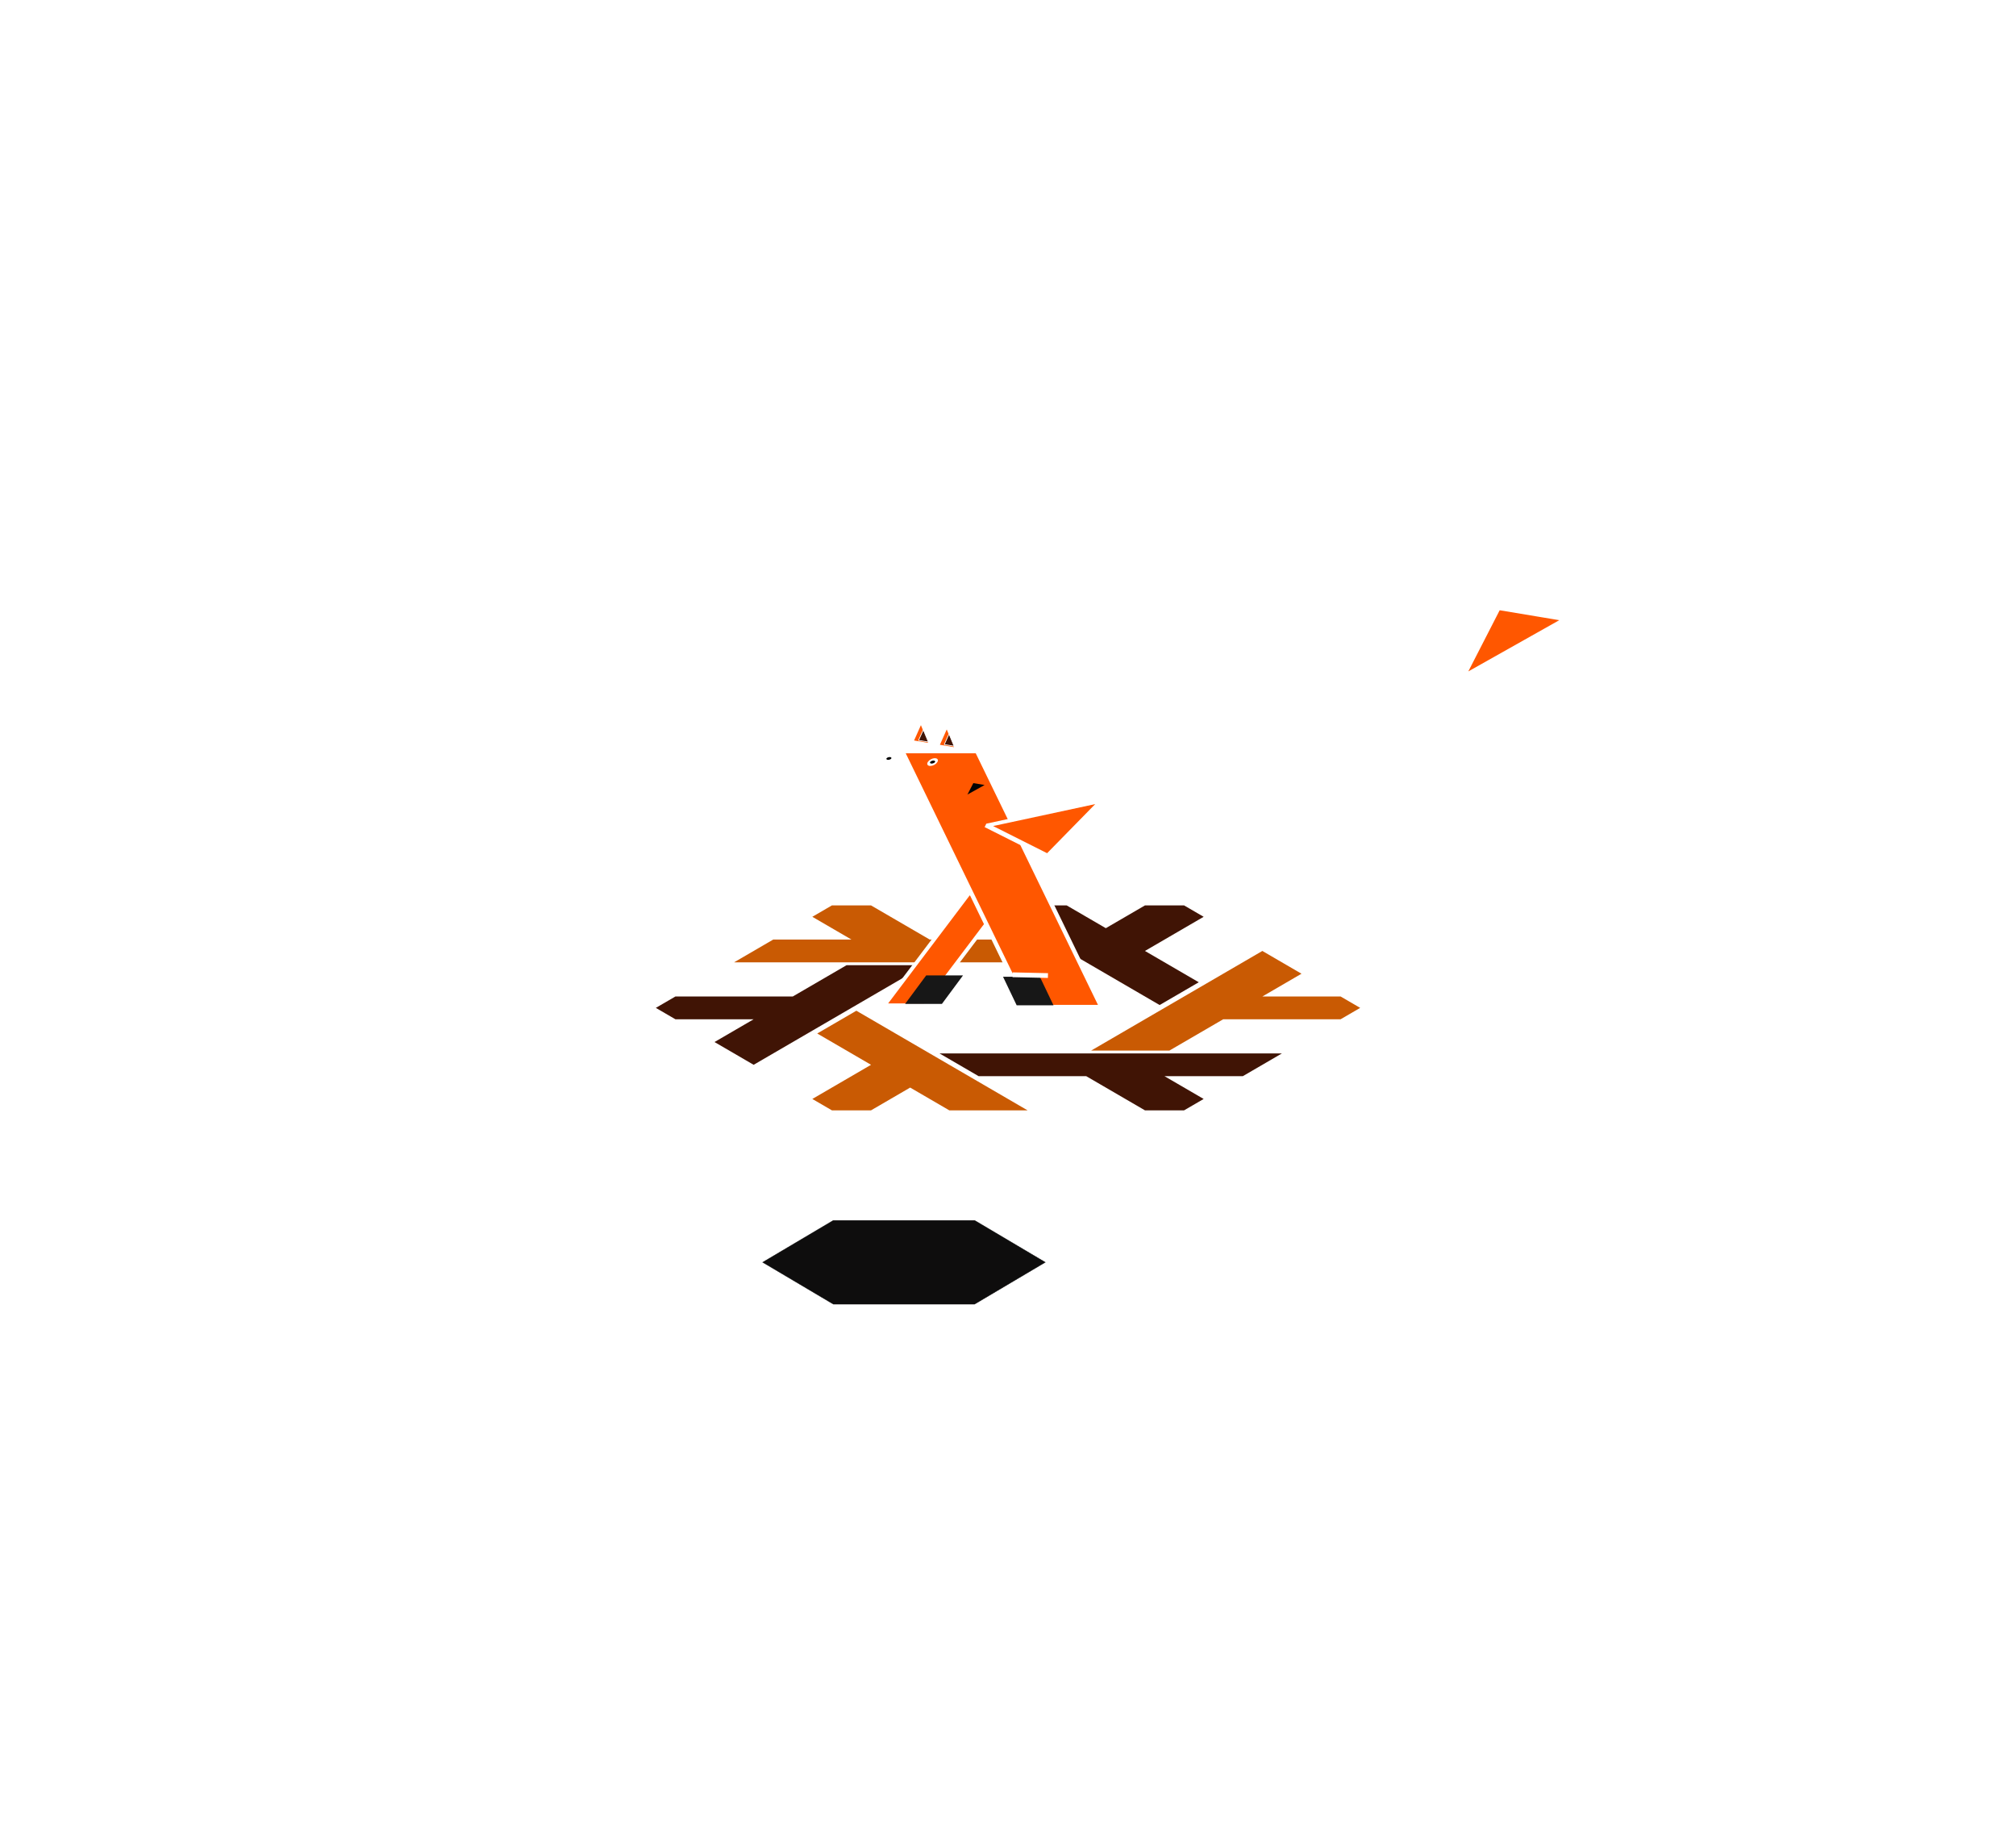
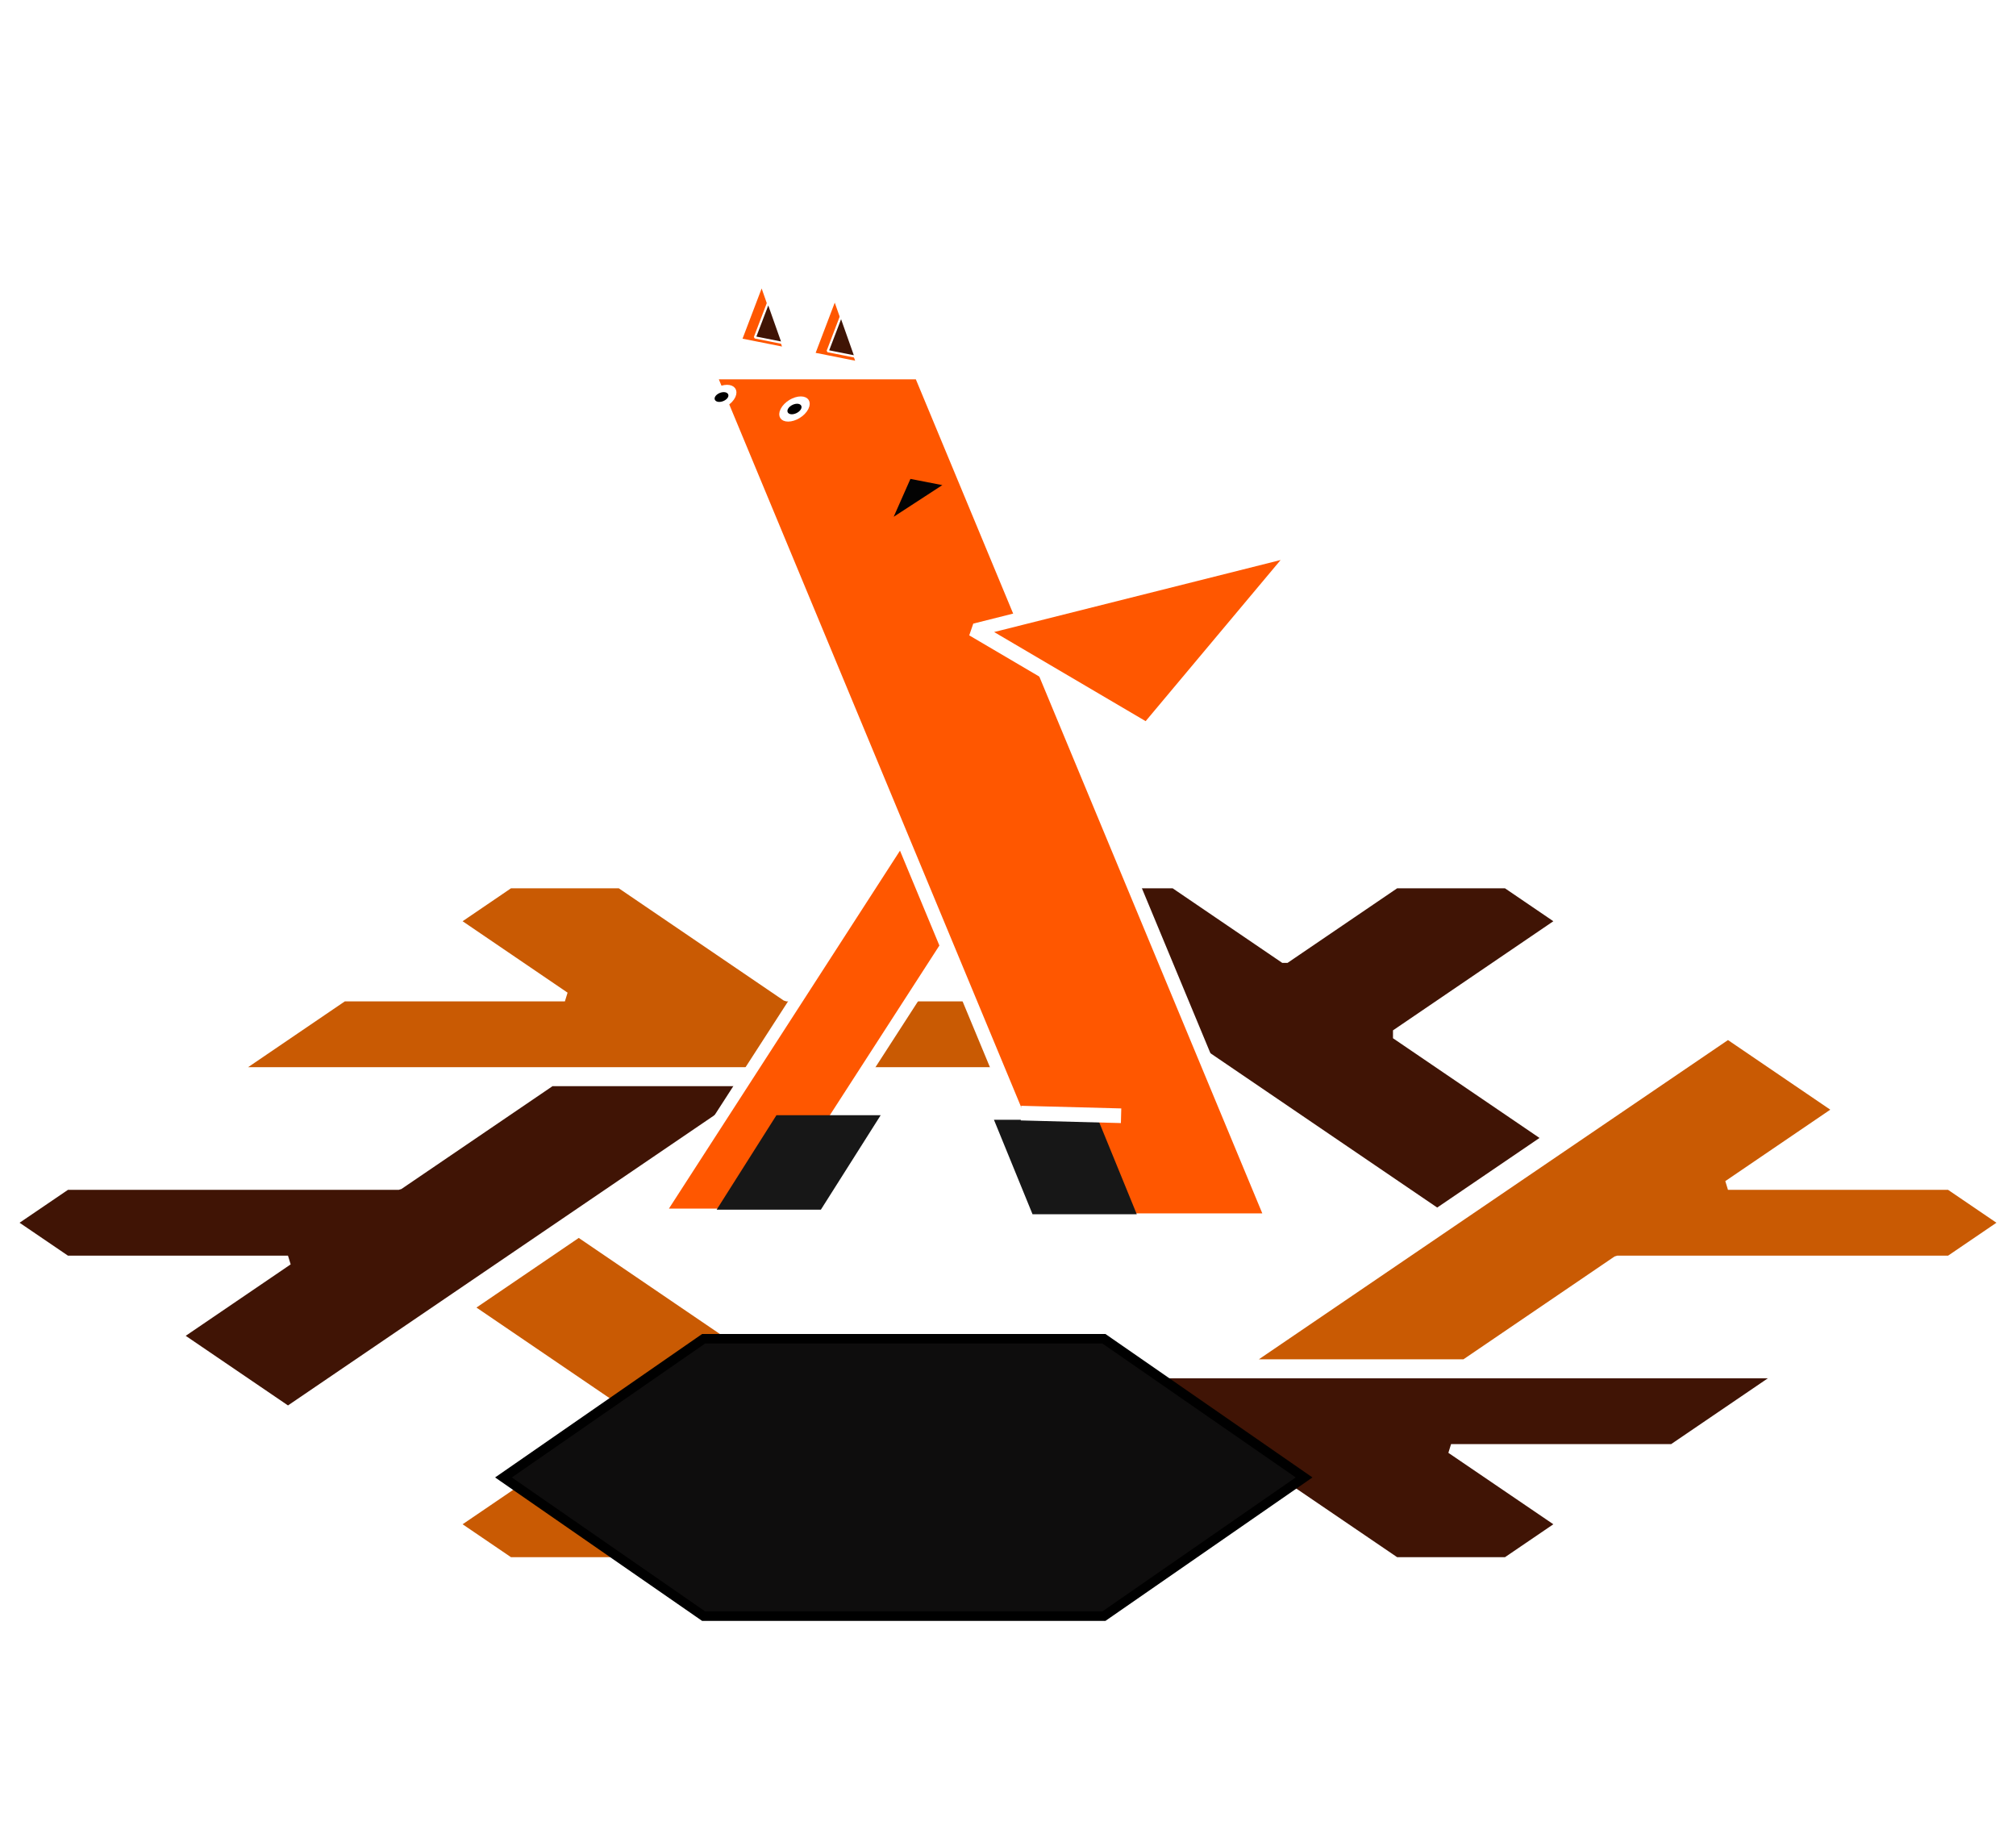
<svg xmlns="http://www.w3.org/2000/svg" xmlns:ns1="https://boxy-svg.com" viewBox="-4228.057 -2992.984 8456.115 7673.736">
-   <polygon points="-800.19 1341.35 -636.05 1245.85 82.047 1663.65 -246.23 1663.65 -410.37 1568.15 -574.51 1663.65 -738.65 1663.65 -820.72 1615.9 -574.51 1472.66" style="fill: rgb(201, 90, 3); stroke-width: 1;" />
-   <polygon points="-677.1 1054.86 -348.82 1054.86 -1066.9 1472.66 -1231 1377.16 -1066.9 1281.66 -1395.1 1281.66 -1477.2 1233.91 -1395.1 1186.17 -902.78 1186.17" style="fill: rgb(64, 20, 5); stroke-width: 1;" />
-   <polygon points="123.082 947.427 287.22 1042.92 -1149 1042.92 -984.86 947.427 -656.57 947.427 -820.72 851.931 -738.65 804.183 -574.51 804.183 -328.3 947.427" style="fill: rgb(201, 90, 3); stroke-width: 1;" />
-   <polygon points="800.155 1126.48 636.014 1221.98 -82.091 804.183 246.185 804.183 410.324 899.679 574.462 804.183 738.605 804.183 820.665 851.931 574.462 995.175" style="fill: rgb(64, 20, 5); stroke-width: 1;" />
-   <polygon points="677.045 1412.97 348.772 1412.97 1066.87 995.175 1231.02 1090.67 1066.87 1186.17 1395.15 1186.17 1477.22 1233.91 1395.15 1281.66 902.735 1281.66" style="fill: rgb(201, 90, 3); stroke-width: 1;" />
-   <polygon points="-123.13 1520.41 -287.26 1424.91 1148.94 1424.91 984.805 1520.41 656.531 1520.41 820.665 1615.9 738.605 1663.65 574.462 1663.65 328.255 1520.41" style="fill: rgb(64, 20, 5); stroke-width: 1;" />
-   <path d="M -315.24 -1344.352 L -139.532 -1047.766 L -139.532 -454.594 L -315.24 -158.008 L -490.948 -454.594 L -490.948 -1047.766 Z" ns1:shape="n-gon -315.24 -751.18 202.89 593.172 6 0 1@66ec063c" style="stroke: rgb(0, 0, 0); fill: rgb(14, 13, 13); stroke-width: 1; transform-box: fill-box; transform-origin: 50% 50%;" transform="matrix(0, -1, 1, 0, 314.8178, 1985.619)" />
-   <rect x="-1278.7" y="-618.56" width="170.809" height="472.85" style="stroke-width: 20; stroke: rgb(255, 255, 255); fill: rgb(255, 87, 0); stroke-linecap: round; stroke-linejoin: bevel;" transform="matrix(1, 0, -0.755075, 1, 648.4026, 1370.956)" />
-   <rect x="-2074.1" y="-160.07" width="154.458" height="119.694" style="stroke: rgb(0, 0, 0); stroke-width: 0; fill: rgb(23, 23, 23); transform-box: fill-box; transform-origin: 50.308% 49.705%;" transform="matrix(1, 0, -0.74053, 1, 1612.476, 1257.731)" />
-   <rect x="-2347.9" y="-1406.5" width="313.626" height="1075.18" style="stroke-width: 20; stroke: rgb(255, 255, 255); fill: rgb(255, 87, 0); stroke-linecap: round; stroke-linejoin: bevel;" transform="matrix(1, 0, 0.485872, 1, 2587.45, 1562.651)" />
-   <rect x="-2074.1" y="-160.07" width="154.458" height="119.694" style="stroke: rgb(0, 0, 0); stroke-width: 0; fill: rgb(23, 23, 23); transform-origin: -1996.4px -100.577px;" transform="matrix(1, 0, 0.477806, 1, 2129.788, 1263.545)" />
-   <path d="M -1026.387 238.97 L -975.018 548.134 L -1260.4 548.134 L -1026.387 238.97 Z" ns1:shape="triangle -1260.4 238.97 285.382 309.164 0.82 0 1@50790a47" style="stroke-linecap: round; stroke-linejoin: bevel; stroke-width: 20; stroke: rgb(255, 255, 255); fill: rgb(255, 87, 0); transform-box: fill-box; transform-origin: 50% 50%;" transform="matrix(0.893377, 0.449307, -0.883085, 0.675217, 1520.859, 665.2449)" />
-   <path d="M -322.444 57.132 L -306.306 131.046 L -395.96 131.046 L -322.444 57.132 Z" ns1:shape="triangle -395.96 57.132 89.654 73.914 0.82 0 1@aa5d4ec1" style="stroke-linecap: round; stroke-linejoin: bevel; stroke-width: 20; stroke: rgb(255, 255, 255); fill: rgb(255, 255, 255); transform-box: fill-box; transform-origin: 57.648% 53.884%;" transform="matrix(-0.978755, 0.205032, 0.2702, -1.078308, 880.2548, 958.3458)" />
-   <path d="M -1026.387 238.97 L -975.018 548.134 L -1260.4 548.134 L -1026.387 238.97 Z" ns1:shape="triangle -1260.4 238.97 285.382 309.164 0.82 0 1@50790a47" style="stroke-linecap: round; stroke-linejoin: bevel; stroke-width: 20; stroke: rgb(255, 255, 255); fill: rgb(255, 87, 0); transform-origin: -1117.71px 393.552px;" transform="matrix(-0.98643, -0.164183, 0.643143, -0.906711, 742.8322, -107.7214)" />
-   <path d="M -42.771 68.415 L 21.618 171.667 L -69.199 171.667 L -42.771 68.415 Z" ns1:shape="triangle -69.199 68.415 90.817 103.252 0.291 0 1@b01645ec" style="fill: rgb(255, 87, 0); stroke: rgb(255, 255, 255); stroke-width: 20; stroke-linecap: round; stroke-linejoin: bevel; transform-box: fill-box; transform-origin: 50% 50%;" transform="matrix(0.985888, 0.167406, -0.167406, 0.985888, -311.3153, -37.42482)" />
-   <path d="M -42.771 68.415 L 21.618 171.667 L -69.199 171.667 L -42.771 68.415 Z" ns1:shape="triangle -69.199 68.415 90.817 103.252 0.291 0 1@b01645ec" style="fill: rgb(255, 87, 0); stroke: rgb(255, 255, 255); stroke-width: 20; stroke-linecap: round; stroke-linejoin: bevel; transform-origin: -23.79px 120.041px;" transform="matrix(0.985888, 0.167406, -0.167406, 0.985888, -202.9762, -19.46566)" />
-   <path d="M -19.66 31.263 L 9.936 78.445 L -31.808 78.445 L -19.66 31.263 Z" ns1:shape="triangle -31.808 31.263 41.744 47.182 0.291 0 1@6715bec4" style="stroke: rgb(255, 255, 255); stroke-linecap: round; stroke-linejoin: bevel; stroke-width: 3; fill: rgb(64, 20, 5); transform-origin: -10.936px 54.854px;" transform="matrix(0.985888, 0.167406, -0.167406, 0.985888, -330.632, 39.99829)" />
-   <path d="M -19.66 31.263 L 9.936 78.445 L -31.808 78.445 L -19.66 31.263 Z" ns1:shape="triangle -31.808 31.263 41.744 47.182 0.291 0 1@6715bec4" style="stroke: rgb(255, 255, 255); stroke-linecap: round; stroke-linejoin: bevel; stroke-width: 3; fill: rgb(64, 20, 5); transform-origin: -10.936px 54.854px;" transform="matrix(0.985888, 0.167406, -0.167406, 0.985888, -222.7455, 57.41056)" />
-   <path d="M -172.364 39.721 L -163.738 91.111 L -211.66 91.111 L -172.364 39.721 Z" ns1:shape="triangle -211.66 39.721 47.922 51.39 0.82 0 1@edb99a59" style="stroke-linecap: round; stroke-linejoin: bevel; stroke: rgb(255, 255, 255); stroke-width: 0; fill: rgb(3, 3, 3); transform-box: fill-box; transform-origin: 78.449% 3.256%;" transform="matrix(-0.98643, -0.164183, 0.647862, -0.905926, -365.9881, 347.0181)" />
-   <ellipse style="stroke-width: 10; stroke: rgb(255, 255, 255); transform-box: fill-box; transform-origin: 50.323% 49.556%;" cx="-69.415" cy="202.786" rx="15.131" ry="10.839" transform="matrix(1, 0, -0.530169, 1, -322.6138, -14.95204)" />
-   <ellipse style="stroke-width: 10; stroke: rgb(255, 255, 255);" cx="3.684" cy="219.659" rx="15.131" ry="11.308" transform="matrix(1, 0, -0.588264, 1, -190.8507, -16.64712)" />
-   <line style="fill: none; stroke-width: 20; stroke: rgb(255, 255, 255);" x1="19.22" y1="1095.02" x2="167.573" y2="1098.36" />
+   <polygon points="-2265.1 2490.71 -1800.5 2174.56 232.222 3557.65 -697.03 3557.65 -1161.7 3241.51 -1626.3 3557.65 -2090.9 3557.65 -2323.2 3399.58 -1626.3 2925.4" style="fill: rgb(201, 90, 3); stroke: rgb(255, 255, 255); stroke-linecap: round; stroke-linejoin: bevel; stroke-width: 40px;" />
+   <polygon points="-1916.7 1542.31 -987.43 1542.31 -3020.1 2925.4 -3484.6 2609.25 -3020.1 2293.11 -3949.1 2293.11 -4181.5 2135.03 -3949.1 1977 -2555.5 1977" style="fill: rgb(64, 20, 5); stroke: rgb(255, 255, 255); stroke-linecap: round; stroke-linejoin: bevel; stroke-width: 40px;" />
+   <polygon points="348.38 1186.66 813.006 1502.78 -3252.5 1502.78 -2787.9 1186.66 -1858.6 1186.66 -2323.2 870.525 -2090.9 712.459 -1626.3 712.459 -929.35 1186.66" style="fill: rgb(201, 90, 3); stroke: rgb(255, 255, 255); stroke-linecap: round; stroke-linejoin: bevel; stroke-width: 40px;" />
+   <polygon points="2264.97 1779.4 1800.34 2095.54 -232.4 712.459 696.848 712.459 1161.48 1028.59 1626.1 712.459 2090.74 712.459 2323.03 870.525 1626.1 1344.72" style="fill: rgb(64, 20, 5); stroke: rgb(255, 255, 255); stroke-linecap: round; stroke-linejoin: bevel; stroke-width: 40px;" />
+   <polygon points="1916.48 2727.8 987.241 2727.8 3019.96 1344.72 3484.62 1660.85 3019.96 1977 3949.23 1977 4181.54 2135.03 3949.23 2293.11 2555.34 2293.11" style="fill: rgb(201, 90, 3); stroke: rgb(255, 255, 255); stroke-linecap: round; stroke-linejoin: bevel; stroke-width: 40px;" />
+   <polygon points="-348.57 3083.47 -813.18 2767.32 3252.28 2767.32 2787.66 3083.47 1858.41 3083.47 2323.03 3399.58 2090.74 3557.65 1626.1 3557.65 929.164 3083.47" style="fill: rgb(64, 20, 5); stroke: rgb(255, 255, 255); stroke-linecap: round; stroke-linejoin: bevel; stroke-width: 40px;" />
+   <path d="M -315.24 -2430.27 L 266.427 -1590.725 L 266.427 88.365 L -315.24 927.91 L -896.907 88.365 L -896.907 -1590.725 Z" ns1:shape="n-gon -315.24 -751.18 671.651 1679.09 6 0 1@94cd3273" style="stroke: rgb(0, 0, 0); fill: rgb(14, 13, 13); transform-box: fill-box; transform-origin: 50% 50%; stroke-width: 40px;" transform="matrix(0, -1, 1, 0, 314.0166, 2887.964)" />
+   <rect x="-3619.6" y="-2047.7" width="483.509" height="1565.33" style="stroke-width: 61.411; stroke: rgb(255, 255, 255); fill: rgb(255, 87, 0); stroke-linecap: round; stroke-linejoin: bevel;" transform="matrix(1, 0, -0.645656, 1, 1835.406, 2588.714)" />
+   <rect x="-5871.2" y="-529.9" width="437.225" height="396.237" style="stroke: rgb(0, 0, 0); stroke-width: 0; fill: rgb(23, 23, 23); transform-box: fill-box; transform-origin: 50.308% 49.705%;" transform="matrix(1, 0, -0.633219, 1, 4564.413, 2213.892)" />
+   <rect x="-6646.2" y="-4656.1" width="887.782" height="3559.3" style="stroke-width: 61.411; stroke: rgb(255, 255, 255); fill: rgb(255, 87, 0); stroke-linecap: round; stroke-linejoin: bevel;" transform="matrix(1, 0, 0.415464, 1, 7324.272, 3223.304)" />
+   <rect x="-5871.2" y="-529.9" width="437.225" height="396.237" style="stroke: rgb(0, 0, 0); stroke-width: 0; fill: rgb(23, 23, 23); transform-origin: -5651.21px -332.952px;" transform="matrix(1, 0, 0.408567, 1, 6028.767, 2233.139)" />
+   <path d="M -3011.235 763.272 L -2860.526 1750.744 L -3697.8 1750.744 L -3011.235 763.272 Z" ns1:shape="triangle -3697.8 763.272 837.274 987.472 0.82 0 1@e7bc409f" style="stroke-linecap: round; stroke-linejoin: bevel; stroke: rgb(255, 255, 255); fill: rgb(255, 87, 0); transform-box: fill-box; transform-origin: 50% 50%; stroke-width: 65px;" transform="matrix(0.861962, 0.506973, -0.782638, 0.699826, 4420.374, 298.355)" />
+   <path d="M -919.796 187.686 L -873.763 430.503 L -1129.5 430.503 L -919.796 187.686 Z" ns1:shape="triangle -1129.5 187.686 255.737 242.817 0.82 0 1@2e345d70" style="stroke-linecap: round; stroke-linejoin: bevel; stroke-width: 61.376; stroke: rgb(255, 255, 255); fill: rgb(255, 255, 255); transform-box: fill-box; transform-origin: 57.648% 53.884%;" transform="matrix(-0.971278, 0.237947, 0.232824, -1.086609, 2499.267, 1225.248)" />
+   <path d="M -2919.803 787.2 L -2773.675 1805.63 L -3585.5 1805.63 L -2919.803 787.2 Z" ns1:shape="triangle -3585.5 787.2 811.825 1018.43 0.82 0 1@48814a46" style="stroke-linecap: round; stroke-linejoin: bevel; stroke-width: 61.388; stroke: rgb(255, 255, 255); fill: rgb(255, 87, 0); transform-origin: -3179.54px 1296.41px;" transform="matrix(-0.981578, -0.191063, 0.552663, -0.911193, 2118.349, -2299.918)" />
+   <path d="M -121.696 225.324 L 61.507 565.384 L -196.89 565.384 L -121.696 225.324 Z" ns1:shape="triangle -196.89 225.324 258.397 340.06 0.291 0 1@2f02284c" style="fill: rgb(255, 87, 0); stroke: rgb(255, 255, 255); stroke-width: 61.387; stroke-linecap: round; stroke-linejoin: bevel; transform-box: fill-box; transform-origin: 50% 50%;" transform="matrix(0.980848, 0.194775, -0.143883, 0.990954, -880.9232, -2071.584)" />
+   <path d="M -121.696 225.324 L 61.507 565.384 L -196.89 565.384 L -121.696 225.324 Z" ns1:shape="triangle -196.89 225.324 258.397 340.06 0.291 0 1@2f02284c" style="fill: rgb(255, 87, 0); stroke: rgb(255, 255, 255); stroke-width: 61.387; stroke-linecap: round; stroke-linejoin: bevel; transform-origin: -67.688px 395.354px;" transform="matrix(0.980848, 0.194775, -0.143883, 0.990954, -574.2473, -2012.131)" />
+   <path d="M -55.939 102.965 L 28.27 258.359 L -90.502 258.359 L -55.939 102.965 Z" ns1:shape="triangle -90.502 102.965 118.772 155.394 0.291 0 1@929d8eed" style="stroke: rgb(255, 255, 255); stroke-linecap: round; stroke-linejoin: bevel; stroke-width: 9.208; fill: rgb(64, 20, 5); transform-origin: -31.116px 180.661px;" transform="matrix(0.980848, 0.194775, -0.143883, 0.990954, -935.7899, -1816.384)" />
+   <path d="M -55.939 102.965 L 28.27 258.359 L -90.502 258.359 L -55.939 102.965 Z" ns1:shape="triangle -90.502 102.965 118.772 155.394 0.291 0 1@929d8eed" style="stroke: rgb(255, 255, 255); stroke-linecap: round; stroke-linejoin: bevel; stroke-width: 9.208; fill: rgb(64, 20, 5); transform-origin: -31.116px 180.661px;" transform="matrix(0.980848, 0.194775, -0.143883, 0.990954, -630.3954, -1758.742)" />
+   <path d="M -490.325 130.846 L -465.787 300.132 L -602.11 300.132 L -490.325 130.846 Z" ns1:shape="triangle -602.11 130.846 136.323 169.286 0.82 0 1@45e25ec4" style="stroke-linecap: round; stroke-linejoin: bevel; stroke: rgb(255, 255, 255); stroke-width: 0; fill: rgb(3, 3, 3); transform-box: fill-box; transform-origin: 78.449% 3.256%;" transform="matrix(-0.981578, -0.191063, 0.556718, -0.910404, -1033.592, -800.2729)" />
+   <ellipse style="stroke-width: 30.706; stroke: rgb(255, 255, 255); transform-box: fill-box; transform-origin: 50.323% 49.556%;" cx="-69.415" cy="202.786" rx="42.831" ry="35.882" transform="matrix(1, 0, -0.453342, 1, -1040.33, -1530.7)" />
+   <ellipse style="stroke-width: 30.706; stroke: rgb(255, 255, 255);" cx="3.684" cy="219.659" rx="42.831" ry="37.434" transform="matrix(1, 0, -0.503018, 1, -788.8093, -1497.328)" />
+   <line style="fill: none; stroke-width: 61.411; stroke: rgb(255, 255, 255);" x1="54.378" y1="1675.25" x2="474.321" y2="1686.31" />
</svg>
